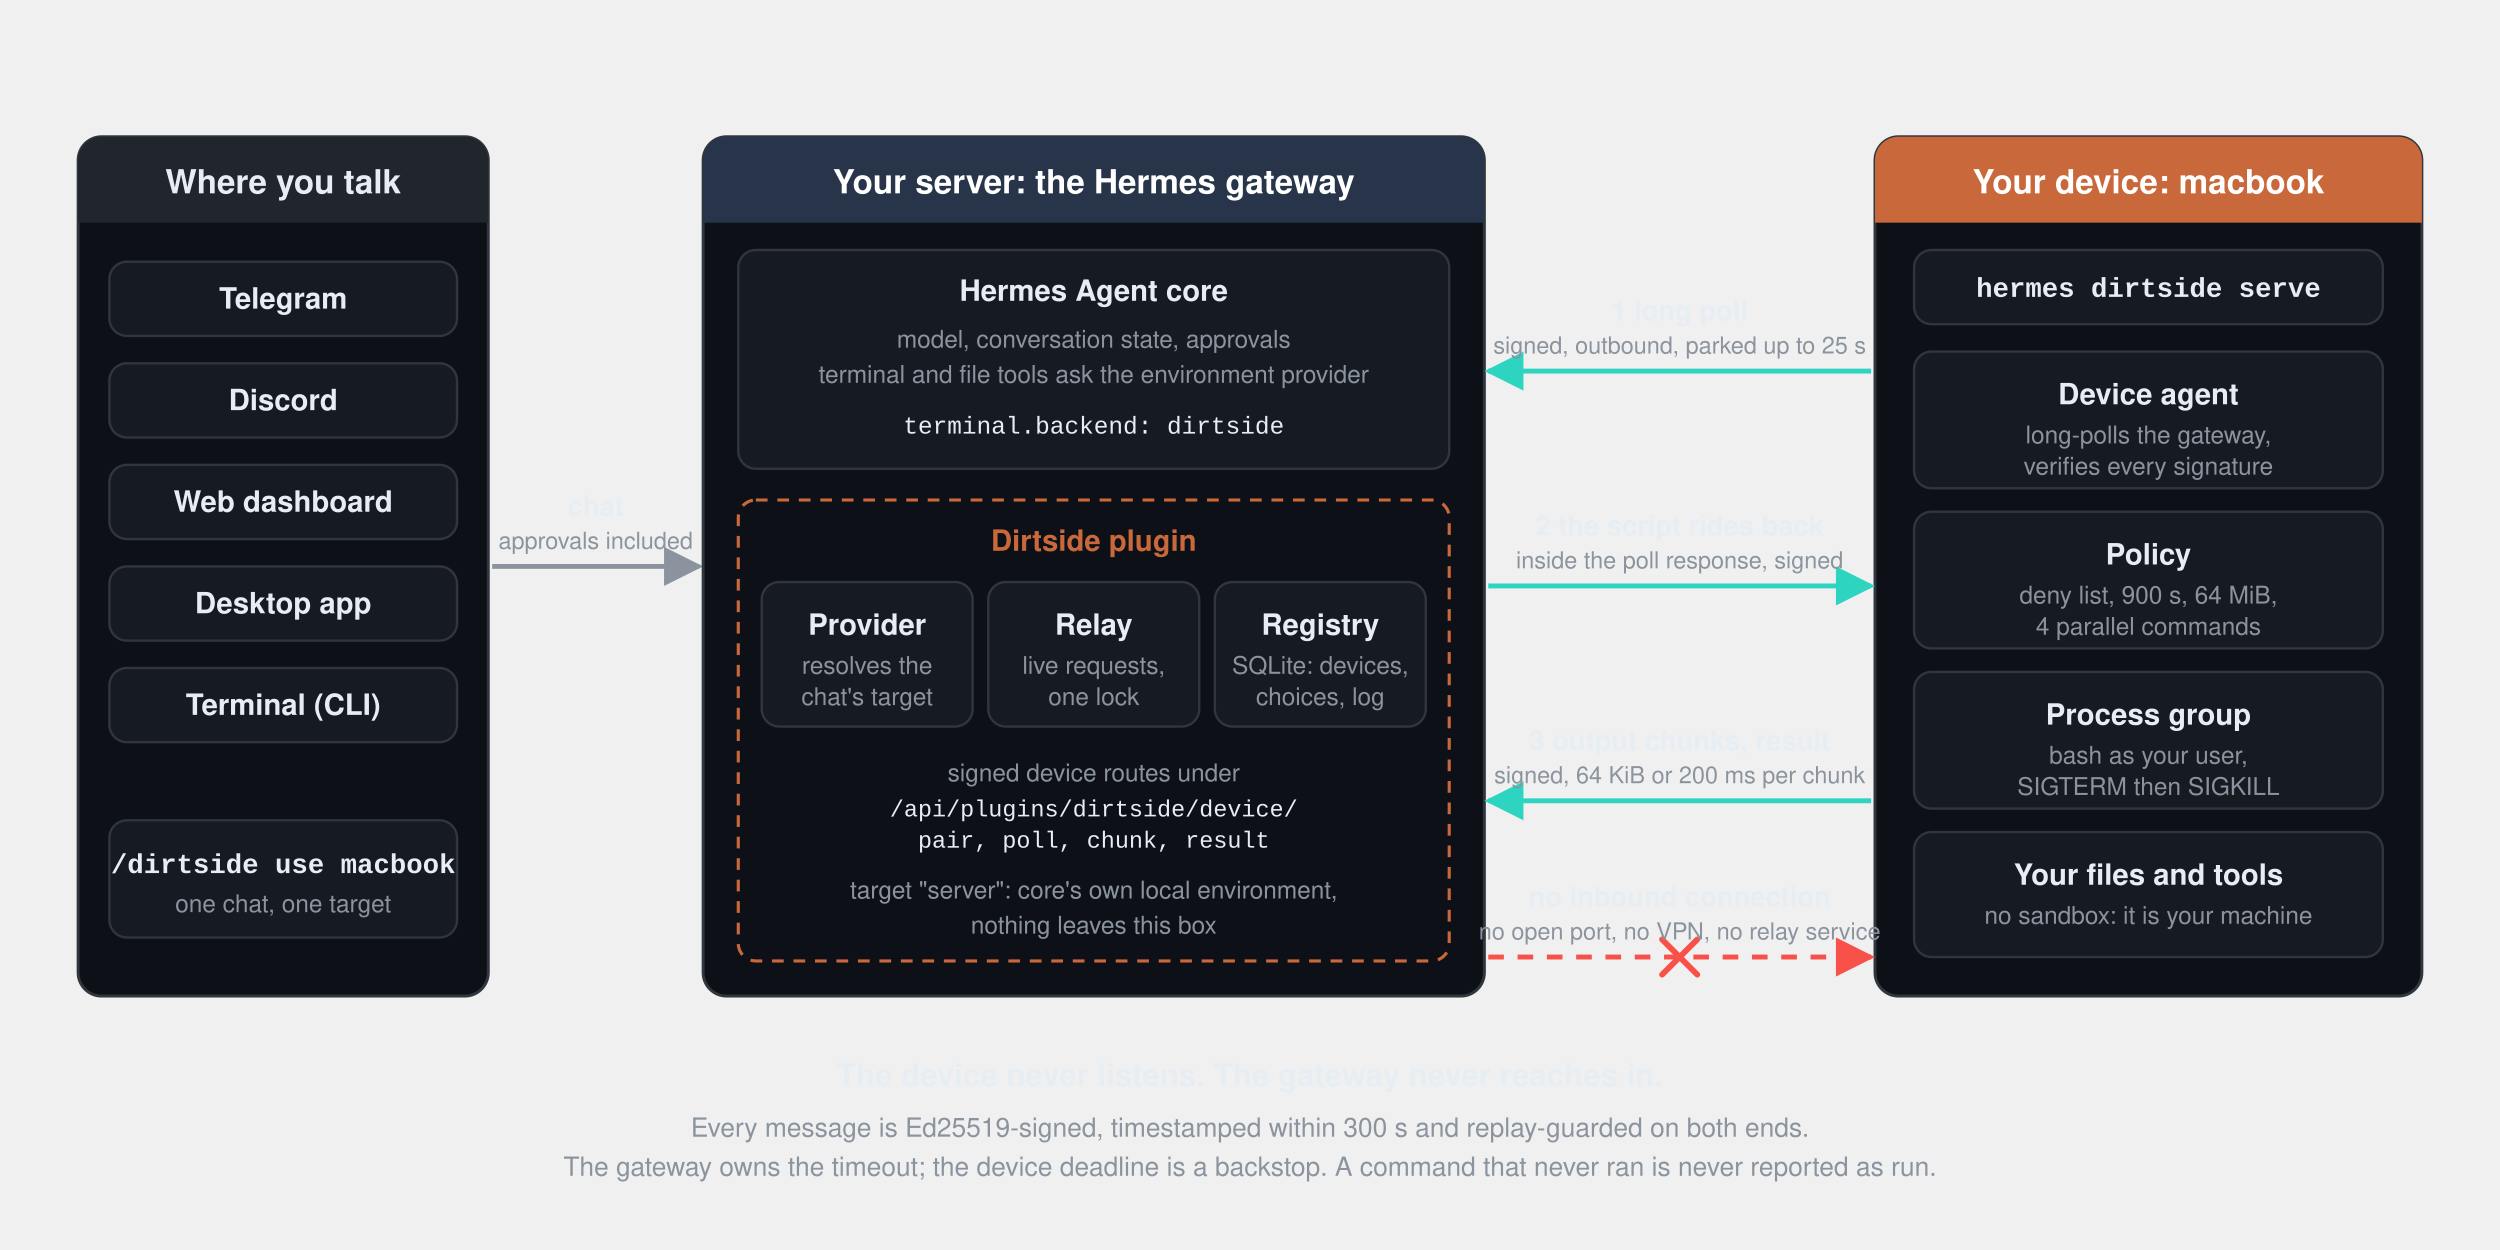
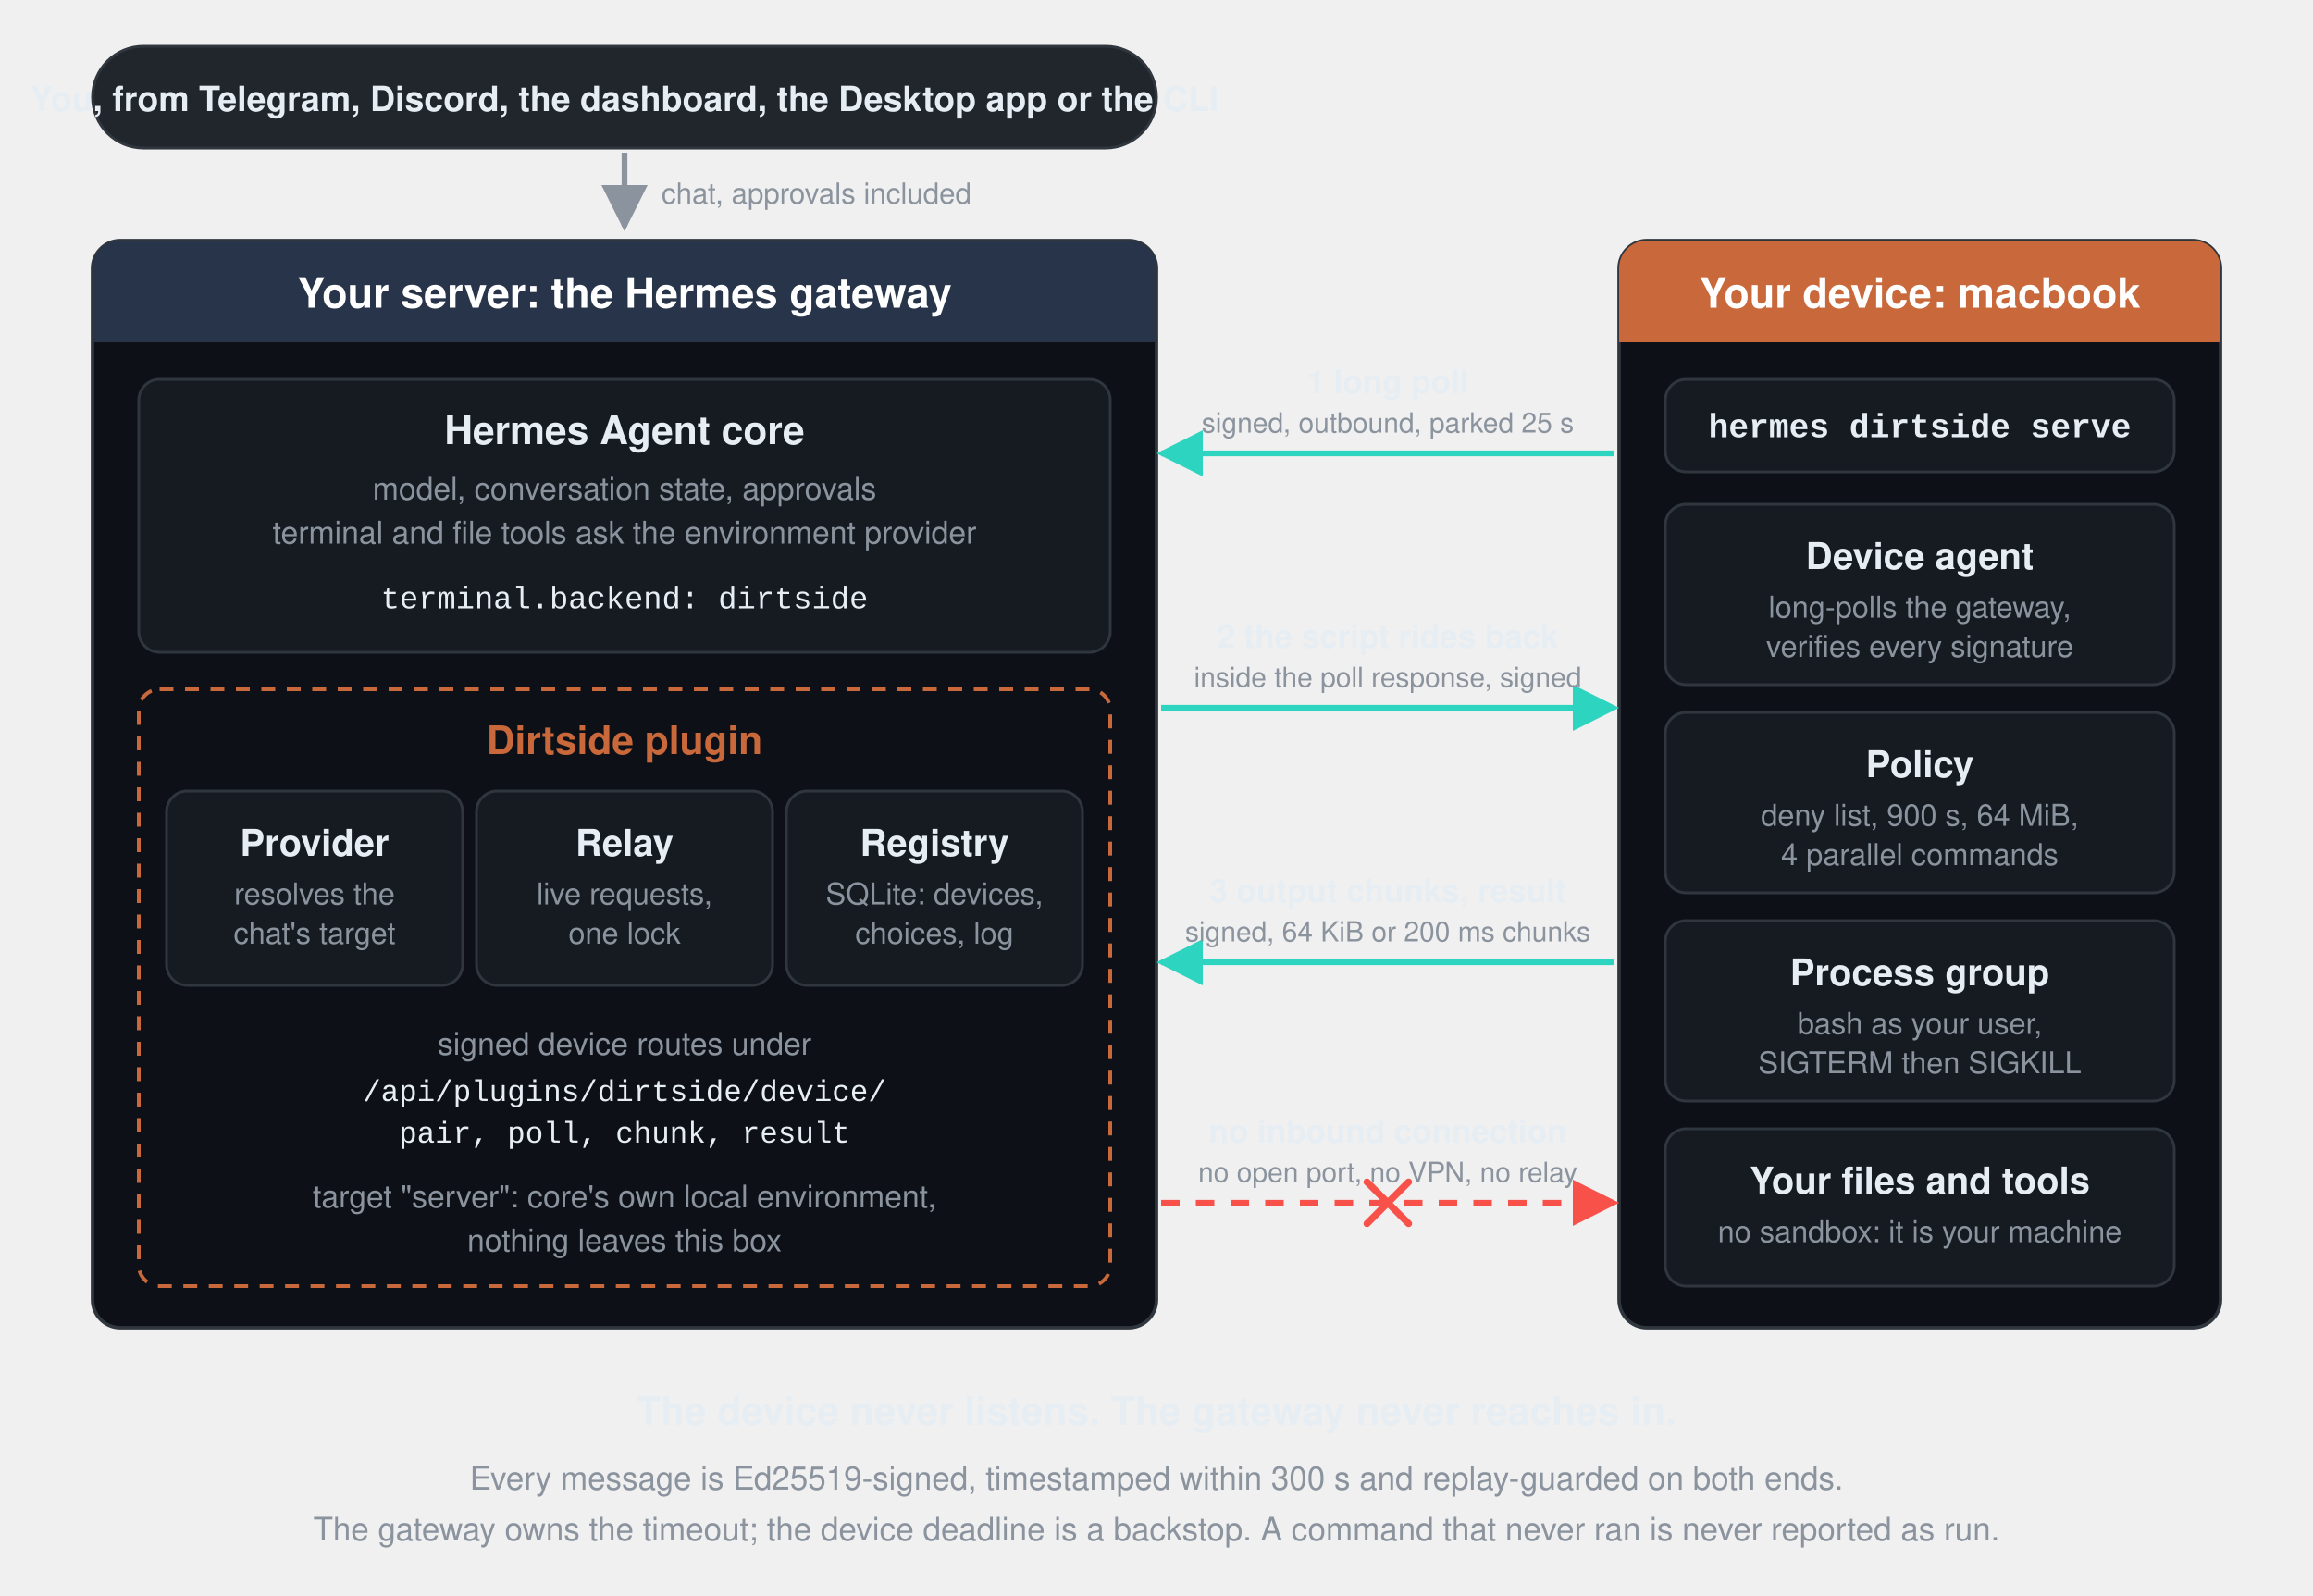
- <svg xmlns="http://www.w3.org/2000/svg" viewBox="0 0 1280 640" width="1280" height="640" role="img" aria-label="Dirtside architecture: chat surfaces, the Hermes gateway with the Dirtside plugin, and a device agent that only dials out">
+ <svg xmlns="http://www.w3.org/2000/svg" viewBox="0 0 1000 690" width="1000" height="690" role="img" aria-label="Dirtside architecture: the Hermes gateway with the Dirtside plugin, and a device agent that only dials out">
  <defs>
    <marker id="arrow-teal" viewBox="0 0 10 10" refX="9" refY="5" markerWidth="8" markerHeight="8" orient="auto-start-reverse">
      <path d="M0 0 L10 5 L0 10 z" fill="#2DD4BF" />
    </marker>
    <marker id="arrow-red" viewBox="0 0 10 10" refX="9" refY="5" markerWidth="8" markerHeight="8" orient="auto-start-reverse">
      <path d="M0 0 L10 5 L0 10 z" fill="#F85149" />
    </marker>
    <marker id="arrow-text" viewBox="0 0 10 10" refX="9" refY="5" markerWidth="8" markerHeight="8" orient="auto-start-reverse">
      <path d="M0 0 L10 5 L0 10 z" fill="#8B949E" />
    </marker>
  </defs>
-   <rect x="40" y="70" width="210" height="440" rx="12" fill="#0D1117" stroke="#30363D" stroke-width="1.5" />
-   <path d="M40 82 a12 12 0 0 1 12 -12 h186 a12 12 0 0 1 12 12 v32 h-210 z" fill="#21262D" />
-   <text x="145.0" y="99" text-anchor="middle" font-family="-apple-system, BlinkMacSystemFont, 'Segoe UI', Helvetica, Arial, sans-serif" font-size="17" font-weight="700" fill="#E6EDF3">Where you talk</text>
-   <rect x="56" y="134" width="178" height="38" rx="9" fill="#161B22" stroke="#30363D" stroke-width="1.2" />
-   <text x="145.0" y="158.0" text-anchor="middle" font-family="-apple-system, BlinkMacSystemFont, 'Segoe UI', Helvetica, Arial, sans-serif" font-size="15" font-weight="700" fill="#E6EDF3">Telegram</text>
-   <rect x="56" y="186" width="178" height="38" rx="9" fill="#161B22" stroke="#30363D" stroke-width="1.2" />
-   <text x="145.0" y="210.0" text-anchor="middle" font-family="-apple-system, BlinkMacSystemFont, 'Segoe UI', Helvetica, Arial, sans-serif" font-size="15" font-weight="700" fill="#E6EDF3">Discord</text>
-   <rect x="56" y="238" width="178" height="38" rx="9" fill="#161B22" stroke="#30363D" stroke-width="1.2" />
-   <text x="145.0" y="262.0" text-anchor="middle" font-family="-apple-system, BlinkMacSystemFont, 'Segoe UI', Helvetica, Arial, sans-serif" font-size="15" font-weight="700" fill="#E6EDF3">Web dashboard</text>
-   <rect x="56" y="290" width="178" height="38" rx="9" fill="#161B22" stroke="#30363D" stroke-width="1.2" />
-   <text x="145.0" y="314.0" text-anchor="middle" font-family="-apple-system, BlinkMacSystemFont, 'Segoe UI', Helvetica, Arial, sans-serif" font-size="15" font-weight="700" fill="#E6EDF3">Desktop app</text>
-   <rect x="56" y="342" width="178" height="38" rx="9" fill="#161B22" stroke="#30363D" stroke-width="1.2" />
-   <text x="145.0" y="366.0" text-anchor="middle" font-family="-apple-system, BlinkMacSystemFont, 'Segoe UI', Helvetica, Arial, sans-serif" font-size="15" font-weight="700" fill="#E6EDF3">Terminal (CLI)</text>
-   <rect x="56" y="420" width="178" height="60" rx="9" fill="#161B22" stroke="#30363D" stroke-width="1.2" />
-   <text x="145.0" y="447" text-anchor="middle" font-family="ui-monospace, SFMono-Regular, Menlo, Consolas, 'Liberation Mono', monospace" font-size="14" font-weight="700" fill="#E6EDF3">/dirtside use macbook</text>
-   <text x="145.0" y="467" text-anchor="middle" font-family="-apple-system, BlinkMacSystemFont, 'Segoe UI', Helvetica, Arial, sans-serif" font-size="12.5" fill="#8B949E">one chat, one target</text>
-   <line x1="252" y1="290" x2="358" y2="290" stroke="#8B949E" stroke-width="2.5" marker-end="url(#arrow-text)" />
-   <text x="305.0" y="264" text-anchor="middle" font-family="-apple-system, BlinkMacSystemFont, 'Segoe UI', Helvetica, Arial, sans-serif" font-size="14" font-weight="700" fill="#E6EDF3">chat</text>
-   <text x="305.0" y="281" text-anchor="middle" font-family="-apple-system, BlinkMacSystemFont, 'Segoe UI', Helvetica, Arial, sans-serif" font-size="12" fill="#8B949E">approvals included</text>
-   <rect x="360" y="70" width="400" height="440" rx="12" fill="#0D1117" stroke="#30363D" stroke-width="1.5" />
-   <path d="M360 82 a12 12 0 0 1 12 -12 h376 a12 12 0 0 1 12 12 v32 h-400 z" fill="#273449" />
-   <text x="560.0" y="99" text-anchor="middle" font-family="-apple-system, BlinkMacSystemFont, 'Segoe UI', Helvetica, Arial, sans-serif" font-size="17" font-weight="700" fill="#FFFFFF">Your server: the Hermes gateway</text>
-   <rect x="378" y="128" width="364" height="112" rx="9" fill="#161B22" stroke="#30363D" stroke-width="1.2" />
-   <text x="560" y="154" text-anchor="middle" font-family="-apple-system, BlinkMacSystemFont, 'Segoe UI', Helvetica, Arial, sans-serif" font-size="15" font-weight="700" fill="#E6EDF3">Hermes Agent core</text>
-   <text x="560" y="178" text-anchor="middle" font-family="-apple-system, BlinkMacSystemFont, 'Segoe UI', Helvetica, Arial, sans-serif" font-size="12.5" fill="#8B949E">model, conversation state, approvals</text>
-   <text x="560" y="196" text-anchor="middle" font-family="-apple-system, BlinkMacSystemFont, 'Segoe UI', Helvetica, Arial, sans-serif" font-size="12.5" fill="#8B949E">terminal and file tools ask the environment provider</text>
-   <text x="560" y="222" text-anchor="middle" font-family="ui-monospace, SFMono-Regular, Menlo, Consolas, 'Liberation Mono', monospace" font-size="12.5" fill="#E6EDF3">terminal.backend: dirtside</text>
-   <rect x="378" y="256" width="364" height="236" rx="9" fill="none" stroke="#C9683A" stroke-width="1.6" stroke-dasharray="6 5" />
-   <text x="560" y="282" text-anchor="middle" font-family="-apple-system, BlinkMacSystemFont, 'Segoe UI', Helvetica, Arial, sans-serif" font-size="15" font-weight="700" fill="#C9683A">Dirtside plugin</text>
-   <rect x="390" y="298" width="108" height="74" rx="9" fill="#161B22" stroke="#30363D" stroke-width="1.2" />
-   <text x="444.0" y="325" text-anchor="middle" font-family="-apple-system, BlinkMacSystemFont, 'Segoe UI', Helvetica, Arial, sans-serif" font-size="15" font-weight="700" fill="#E6EDF3">Provider</text>
-   <text x="444.0" y="345" text-anchor="middle" font-family="-apple-system, BlinkMacSystemFont, 'Segoe UI', Helvetica, Arial, sans-serif" font-size="12.5" fill="#8B949E">resolves the</text>
-   <text x="444.0" y="361" text-anchor="middle" font-family="-apple-system, BlinkMacSystemFont, 'Segoe UI', Helvetica, Arial, sans-serif" font-size="12.5" fill="#8B949E">chat's target</text>
-   <rect x="506" y="298" width="108" height="74" rx="9" fill="#161B22" stroke="#30363D" stroke-width="1.2" />
-   <text x="560.0" y="325" text-anchor="middle" font-family="-apple-system, BlinkMacSystemFont, 'Segoe UI', Helvetica, Arial, sans-serif" font-size="15" font-weight="700" fill="#E6EDF3">Relay</text>
-   <text x="560.0" y="345" text-anchor="middle" font-family="-apple-system, BlinkMacSystemFont, 'Segoe UI', Helvetica, Arial, sans-serif" font-size="12.5" fill="#8B949E">live requests,</text>
-   <text x="560.0" y="361" text-anchor="middle" font-family="-apple-system, BlinkMacSystemFont, 'Segoe UI', Helvetica, Arial, sans-serif" font-size="12.5" fill="#8B949E">one lock</text>
-   <rect x="622" y="298" width="108" height="74" rx="9" fill="#161B22" stroke="#30363D" stroke-width="1.2" />
-   <text x="676.0" y="325" text-anchor="middle" font-family="-apple-system, BlinkMacSystemFont, 'Segoe UI', Helvetica, Arial, sans-serif" font-size="15" font-weight="700" fill="#E6EDF3">Registry</text>
-   <text x="676.0" y="345" text-anchor="middle" font-family="-apple-system, BlinkMacSystemFont, 'Segoe UI', Helvetica, Arial, sans-serif" font-size="12.5" fill="#8B949E">SQLite: devices,</text>
-   <text x="676.0" y="361" text-anchor="middle" font-family="-apple-system, BlinkMacSystemFont, 'Segoe UI', Helvetica, Arial, sans-serif" font-size="12.5" fill="#8B949E">choices, log</text>
-   <text x="560" y="400" text-anchor="middle" font-family="-apple-system, BlinkMacSystemFont, 'Segoe UI', Helvetica, Arial, sans-serif" font-size="12.5" fill="#8B949E">signed device routes under</text>
-   <text x="560" y="418" text-anchor="middle" font-family="ui-monospace, SFMono-Regular, Menlo, Consolas, 'Liberation Mono', monospace" font-size="12" fill="#E6EDF3">/api/plugins/dirtside/device/</text>
-   <text x="560" y="434" text-anchor="middle" font-family="ui-monospace, SFMono-Regular, Menlo, Consolas, 'Liberation Mono', monospace" font-size="12" fill="#E6EDF3">pair, poll, chunk, result</text>
-   <text x="560" y="460" text-anchor="middle" font-family="-apple-system, BlinkMacSystemFont, 'Segoe UI', Helvetica, Arial, sans-serif" font-size="12.5" fill="#8B949E">target "server": core's own local environment,</text>
-   <text x="560" y="478" text-anchor="middle" font-family="-apple-system, BlinkMacSystemFont, 'Segoe UI', Helvetica, Arial, sans-serif" font-size="12.5" fill="#8B949E">nothing leaves this box</text>
-   <rect x="960" y="70" width="280" height="440" rx="12" fill="#0D1117" stroke="#30363D" stroke-width="1.5" />
-   <path d="M960 82 a12 12 0 0 1 12 -12 h256 a12 12 0 0 1 12 12 v32 h-280 z" fill="#C9683A" />
-   <text x="1100.0" y="99" text-anchor="middle" font-family="-apple-system, BlinkMacSystemFont, 'Segoe UI', Helvetica, Arial, sans-serif" font-size="17" font-weight="700" fill="#FFFFFF">Your device: macbook</text>
-   <rect x="980" y="128" width="240" height="38" rx="9" fill="#161B22" stroke="#30363D" stroke-width="1.2" />
-   <text x="1100.0" y="152.0" text-anchor="middle" font-family="ui-monospace, SFMono-Regular, Menlo, Consolas, 'Liberation Mono', monospace" font-size="14" font-weight="700" fill="#E6EDF3">hermes dirtside serve</text>
-   <rect x="980" y="180" width="240" height="70" rx="9" fill="#161B22" stroke="#30363D" stroke-width="1.2" />
-   <text x="1100.0" y="207" text-anchor="middle" font-family="-apple-system, BlinkMacSystemFont, 'Segoe UI', Helvetica, Arial, sans-serif" font-size="15" font-weight="700" fill="#E6EDF3">Device agent</text>
-   <text x="1100.0" y="227" text-anchor="middle" font-family="-apple-system, BlinkMacSystemFont, 'Segoe UI', Helvetica, Arial, sans-serif" font-size="12.5" fill="#8B949E">long-polls the gateway,</text>
-   <text x="1100.0" y="243" text-anchor="middle" font-family="-apple-system, BlinkMacSystemFont, 'Segoe UI', Helvetica, Arial, sans-serif" font-size="12.5" fill="#8B949E">verifies every signature</text>
-   <rect x="980" y="262" width="240" height="70" rx="9" fill="#161B22" stroke="#30363D" stroke-width="1.2" />
-   <text x="1100.0" y="289" text-anchor="middle" font-family="-apple-system, BlinkMacSystemFont, 'Segoe UI', Helvetica, Arial, sans-serif" font-size="15" font-weight="700" fill="#E6EDF3">Policy</text>
-   <text x="1100.0" y="309" text-anchor="middle" font-family="-apple-system, BlinkMacSystemFont, 'Segoe UI', Helvetica, Arial, sans-serif" font-size="12.5" fill="#8B949E">deny list, 900 s, 64 MiB,</text>
-   <text x="1100.0" y="325" text-anchor="middle" font-family="-apple-system, BlinkMacSystemFont, 'Segoe UI', Helvetica, Arial, sans-serif" font-size="12.5" fill="#8B949E">4 parallel commands</text>
-   <rect x="980" y="344" width="240" height="70" rx="9" fill="#161B22" stroke="#30363D" stroke-width="1.2" />
-   <text x="1100.0" y="371" text-anchor="middle" font-family="-apple-system, BlinkMacSystemFont, 'Segoe UI', Helvetica, Arial, sans-serif" font-size="15" font-weight="700" fill="#E6EDF3">Process group</text>
-   <text x="1100.0" y="391" text-anchor="middle" font-family="-apple-system, BlinkMacSystemFont, 'Segoe UI', Helvetica, Arial, sans-serif" font-size="12.5" fill="#8B949E">bash as your user,</text>
-   <text x="1100.0" y="407" text-anchor="middle" font-family="-apple-system, BlinkMacSystemFont, 'Segoe UI', Helvetica, Arial, sans-serif" font-size="12.5" fill="#8B949E">SIGTERM then SIGKILL</text>
-   <rect x="980" y="426" width="240" height="64" rx="9" fill="#161B22" stroke="#30363D" stroke-width="1.2" />
-   <text x="1100.0" y="453" text-anchor="middle" font-family="-apple-system, BlinkMacSystemFont, 'Segoe UI', Helvetica, Arial, sans-serif" font-size="15" font-weight="700" fill="#E6EDF3">Your files and tools</text>
-   <text x="1100.0" y="473" text-anchor="middle" font-family="-apple-system, BlinkMacSystemFont, 'Segoe UI', Helvetica, Arial, sans-serif" font-size="12.5" fill="#8B949E">no sandbox: it is your machine</text>
-   <line x1="958" y1="190" x2="762" y2="190" stroke="#2DD4BF" stroke-width="2.5" marker-end="url(#arrow-teal)" />
-   <text x="860.0" y="164" text-anchor="middle" font-family="-apple-system, BlinkMacSystemFont, 'Segoe UI', Helvetica, Arial, sans-serif" font-size="14" font-weight="700" fill="#E6EDF3">1  long poll</text>
-   <text x="860.0" y="181" text-anchor="middle" font-family="-apple-system, BlinkMacSystemFont, 'Segoe UI', Helvetica, Arial, sans-serif" font-size="12" fill="#8B949E">signed, outbound, parked up to 25 s</text>
-   <line x1="762" y1="300" x2="958" y2="300" stroke="#2DD4BF" stroke-width="2.5" marker-end="url(#arrow-teal)" />
-   <text x="860.0" y="274" text-anchor="middle" font-family="-apple-system, BlinkMacSystemFont, 'Segoe UI', Helvetica, Arial, sans-serif" font-size="14" font-weight="700" fill="#E6EDF3">2  the script rides back</text>
-   <text x="860.0" y="291" text-anchor="middle" font-family="-apple-system, BlinkMacSystemFont, 'Segoe UI', Helvetica, Arial, sans-serif" font-size="12" fill="#8B949E">inside the poll response, signed</text>
-   <line x1="958" y1="410" x2="762" y2="410" stroke="#2DD4BF" stroke-width="2.5" marker-end="url(#arrow-teal)" />
-   <text x="860.0" y="384" text-anchor="middle" font-family="-apple-system, BlinkMacSystemFont, 'Segoe UI', Helvetica, Arial, sans-serif" font-size="14" font-weight="700" fill="#E6EDF3">3  output chunks, result</text>
-   <text x="860.0" y="401" text-anchor="middle" font-family="-apple-system, BlinkMacSystemFont, 'Segoe UI', Helvetica, Arial, sans-serif" font-size="12" fill="#8B949E">signed, 64 KiB or 200 ms per chunk</text>
-   <line x1="762" y1="490" x2="958" y2="490" stroke="#F85149" stroke-width="2.5" marker-end="url(#arrow-red)" stroke-dasharray="8 7" />
-   <line x1="851.0" y1="481" x2="869.0" y2="499" stroke="#F85149" stroke-width="3" stroke-linecap="round" />
-   <line x1="851.0" y1="499" x2="869.0" y2="481" stroke="#F85149" stroke-width="3" stroke-linecap="round" />
-   <text x="860.0" y="464" text-anchor="middle" font-family="-apple-system, BlinkMacSystemFont, 'Segoe UI', Helvetica, Arial, sans-serif" font-size="14" font-weight="700" fill="#E6EDF3">no inbound connection</text>
-   <text x="860.0" y="481" text-anchor="middle" font-family="-apple-system, BlinkMacSystemFont, 'Segoe UI', Helvetica, Arial, sans-serif" font-size="12" fill="#8B949E">no open port, no VPN, no relay service</text>
-   <text x="640" y="556" text-anchor="middle" font-family="-apple-system, BlinkMacSystemFont, 'Segoe UI', Helvetica, Arial, sans-serif" font-size="16" font-weight="600" fill="#E6EDF3">The device never listens. The gateway never reaches in.</text>
-   <text x="640" y="582" text-anchor="middle" font-family="-apple-system, BlinkMacSystemFont, 'Segoe UI', Helvetica, Arial, sans-serif" font-size="13.5" fill="#8B949E">Every message is Ed25519-signed, timestamped within 300 s and replay-guarded on both ends.</text>
-   <text x="640" y="602" text-anchor="middle" font-family="-apple-system, BlinkMacSystemFont, 'Segoe UI', Helvetica, Arial, sans-serif" font-size="13.5" fill="#8B949E">The gateway owns the timeout; the device deadline is a backstop. A command that never ran is never reported as run.</text>
+   <rect x="40" y="20" width="460" height="44" rx="22" fill="#21262D" stroke="#30363D" stroke-width="1.2" />
+   <text x="270" y="48" text-anchor="middle" font-family="-apple-system, BlinkMacSystemFont, 'Segoe UI', Helvetica, Arial, sans-serif" font-size="15" font-weight="600" fill="#E6EDF3">You, from Telegram, Discord, the dashboard, the Desktop app or the CLI</text>
+   <line x1="270" y1="66" x2="270" y2="98" stroke="#8B949E" stroke-width="2.5" marker-end="url(#arrow-text)" />
+   <text x="286" y="88" font-family="-apple-system, BlinkMacSystemFont, 'Segoe UI', Helvetica, Arial, sans-serif" font-size="12.5" fill="#8B949E">chat, approvals included</text>
+   <rect x="40" y="104" width="460" height="470" rx="12" fill="#0D1117" stroke="#30363D" stroke-width="1.5" />
+   <path d="M40 116 a12 12 0 0 1 12 -12 h436 a12 12 0 0 1 12 12 v32 h-460 z" fill="#273449" />
+   <text x="270.0" y="133" text-anchor="middle" font-family="-apple-system, BlinkMacSystemFont, 'Segoe UI', Helvetica, Arial, sans-serif" font-size="18" font-weight="700" fill="#FFFFFF">Your server: the Hermes gateway</text>
+   <rect x="60" y="164" width="420" height="118" rx="9" fill="#161B22" stroke="#30363D" stroke-width="1.2" />
+   <text x="270" y="192" text-anchor="middle" font-family="-apple-system, BlinkMacSystemFont, 'Segoe UI', Helvetica, Arial, sans-serif" font-size="17" font-weight="700" fill="#E6EDF3">Hermes Agent core</text>
+   <text x="270" y="216" text-anchor="middle" font-family="-apple-system, BlinkMacSystemFont, 'Segoe UI', Helvetica, Arial, sans-serif" font-size="13.5" fill="#8B949E">model, conversation state, approvals</text>
+   <text x="270" y="235" text-anchor="middle" font-family="-apple-system, BlinkMacSystemFont, 'Segoe UI', Helvetica, Arial, sans-serif" font-size="13.5" fill="#8B949E">terminal and file tools ask the environment provider</text>
+   <text x="270" y="263" text-anchor="middle" font-family="ui-monospace, SFMono-Regular, Menlo, Consolas, 'Liberation Mono', monospace" font-size="13.5" fill="#E6EDF3">terminal.backend: dirtside</text>
+   <rect x="60" y="298" width="420" height="258" rx="9" fill="none" stroke="#C9683A" stroke-width="1.6" stroke-dasharray="6 5" />
+   <text x="270" y="326" text-anchor="middle" font-family="-apple-system, BlinkMacSystemFont, 'Segoe UI', Helvetica, Arial, sans-serif" font-size="17" font-weight="700" fill="#C9683A">Dirtside plugin</text>
+   <rect x="72" y="342" width="128" height="84" rx="9" fill="#161B22" stroke="#30363D" stroke-width="1.2" />
+   <text x="136.0" y="370" text-anchor="middle" font-family="-apple-system, BlinkMacSystemFont, 'Segoe UI', Helvetica, Arial, sans-serif" font-size="16" font-weight="700" fill="#E6EDF3">Provider</text>
+   <text x="136.0" y="391" text-anchor="middle" font-family="-apple-system, BlinkMacSystemFont, 'Segoe UI', Helvetica, Arial, sans-serif" font-size="13" fill="#8B949E">resolves the</text>
+   <text x="136.0" y="408" text-anchor="middle" font-family="-apple-system, BlinkMacSystemFont, 'Segoe UI', Helvetica, Arial, sans-serif" font-size="13" fill="#8B949E">chat's target</text>
+   <rect x="206" y="342" width="128" height="84" rx="9" fill="#161B22" stroke="#30363D" stroke-width="1.2" />
+   <text x="270.0" y="370" text-anchor="middle" font-family="-apple-system, BlinkMacSystemFont, 'Segoe UI', Helvetica, Arial, sans-serif" font-size="16" font-weight="700" fill="#E6EDF3">Relay</text>
+   <text x="270.0" y="391" text-anchor="middle" font-family="-apple-system, BlinkMacSystemFont, 'Segoe UI', Helvetica, Arial, sans-serif" font-size="13" fill="#8B949E">live requests,</text>
+   <text x="270.0" y="408" text-anchor="middle" font-family="-apple-system, BlinkMacSystemFont, 'Segoe UI', Helvetica, Arial, sans-serif" font-size="13" fill="#8B949E">one lock</text>
+   <rect x="340" y="342" width="128" height="84" rx="9" fill="#161B22" stroke="#30363D" stroke-width="1.2" />
+   <text x="404.0" y="370" text-anchor="middle" font-family="-apple-system, BlinkMacSystemFont, 'Segoe UI', Helvetica, Arial, sans-serif" font-size="16" font-weight="700" fill="#E6EDF3">Registry</text>
+   <text x="404.0" y="391" text-anchor="middle" font-family="-apple-system, BlinkMacSystemFont, 'Segoe UI', Helvetica, Arial, sans-serif" font-size="13" fill="#8B949E">SQLite: devices,</text>
+   <text x="404.0" y="408" text-anchor="middle" font-family="-apple-system, BlinkMacSystemFont, 'Segoe UI', Helvetica, Arial, sans-serif" font-size="13" fill="#8B949E">choices, log</text>
+   <text x="270" y="456" text-anchor="middle" font-family="-apple-system, BlinkMacSystemFont, 'Segoe UI', Helvetica, Arial, sans-serif" font-size="13.5" fill="#8B949E">signed device routes under</text>
+   <text x="270" y="476" text-anchor="middle" font-family="ui-monospace, SFMono-Regular, Menlo, Consolas, 'Liberation Mono', monospace" font-size="13" fill="#E6EDF3">/api/plugins/dirtside/device/</text>
+   <text x="270" y="494" text-anchor="middle" font-family="ui-monospace, SFMono-Regular, Menlo, Consolas, 'Liberation Mono', monospace" font-size="13" fill="#E6EDF3">pair, poll, chunk, result</text>
+   <text x="270" y="522" text-anchor="middle" font-family="-apple-system, BlinkMacSystemFont, 'Segoe UI', Helvetica, Arial, sans-serif" font-size="13.5" fill="#8B949E">target "server": core's own local environment,</text>
+   <text x="270" y="541" text-anchor="middle" font-family="-apple-system, BlinkMacSystemFont, 'Segoe UI', Helvetica, Arial, sans-serif" font-size="13.5" fill="#8B949E">nothing leaves this box</text>
+   <rect x="700" y="104" width="260" height="470" rx="12" fill="#0D1117" stroke="#30363D" stroke-width="1.5" />
+   <path d="M700 116 a12 12 0 0 1 12 -12 h236 a12 12 0 0 1 12 12 v32 h-260 z" fill="#C9683A" />
+   <text x="830.0" y="133" text-anchor="middle" font-family="-apple-system, BlinkMacSystemFont, 'Segoe UI', Helvetica, Arial, sans-serif" font-size="18" font-weight="700" fill="#FFFFFF">Your device: macbook</text>
+   <rect x="720" y="164" width="220" height="40" rx="9" fill="#161B22" stroke="#30363D" stroke-width="1.2" />
+   <text x="830.0" y="189.0" text-anchor="middle" font-family="ui-monospace, SFMono-Regular, Menlo, Consolas, 'Liberation Mono', monospace" font-size="14.5" font-weight="700" fill="#E6EDF3">hermes dirtside serve</text>
+   <rect x="720" y="218" width="220" height="78" rx="9" fill="#161B22" stroke="#30363D" stroke-width="1.2" />
+   <text x="830.0" y="246" text-anchor="middle" font-family="-apple-system, BlinkMacSystemFont, 'Segoe UI', Helvetica, Arial, sans-serif" font-size="16" font-weight="700" fill="#E6EDF3">Device agent</text>
+   <text x="830.0" y="267" text-anchor="middle" font-family="-apple-system, BlinkMacSystemFont, 'Segoe UI', Helvetica, Arial, sans-serif" font-size="13" fill="#8B949E">long-polls the gateway,</text>
+   <text x="830.0" y="284" text-anchor="middle" font-family="-apple-system, BlinkMacSystemFont, 'Segoe UI', Helvetica, Arial, sans-serif" font-size="13" fill="#8B949E">verifies every signature</text>
+   <rect x="720" y="308" width="220" height="78" rx="9" fill="#161B22" stroke="#30363D" stroke-width="1.2" />
+   <text x="830.0" y="336" text-anchor="middle" font-family="-apple-system, BlinkMacSystemFont, 'Segoe UI', Helvetica, Arial, sans-serif" font-size="16" font-weight="700" fill="#E6EDF3">Policy</text>
+   <text x="830.0" y="357" text-anchor="middle" font-family="-apple-system, BlinkMacSystemFont, 'Segoe UI', Helvetica, Arial, sans-serif" font-size="13" fill="#8B949E">deny list, 900 s, 64 MiB,</text>
+   <text x="830.0" y="374" text-anchor="middle" font-family="-apple-system, BlinkMacSystemFont, 'Segoe UI', Helvetica, Arial, sans-serif" font-size="13" fill="#8B949E">4 parallel commands</text>
+   <rect x="720" y="398" width="220" height="78" rx="9" fill="#161B22" stroke="#30363D" stroke-width="1.2" />
+   <text x="830.0" y="426" text-anchor="middle" font-family="-apple-system, BlinkMacSystemFont, 'Segoe UI', Helvetica, Arial, sans-serif" font-size="16" font-weight="700" fill="#E6EDF3">Process group</text>
+   <text x="830.0" y="447" text-anchor="middle" font-family="-apple-system, BlinkMacSystemFont, 'Segoe UI', Helvetica, Arial, sans-serif" font-size="13" fill="#8B949E">bash as your user,</text>
+   <text x="830.0" y="464" text-anchor="middle" font-family="-apple-system, BlinkMacSystemFont, 'Segoe UI', Helvetica, Arial, sans-serif" font-size="13" fill="#8B949E">SIGTERM then SIGKILL</text>
+   <rect x="720" y="488" width="220" height="68" rx="9" fill="#161B22" stroke="#30363D" stroke-width="1.2" />
+   <text x="830.0" y="516" text-anchor="middle" font-family="-apple-system, BlinkMacSystemFont, 'Segoe UI', Helvetica, Arial, sans-serif" font-size="16" font-weight="700" fill="#E6EDF3">Your files and tools</text>
+   <text x="830.0" y="537" text-anchor="middle" font-family="-apple-system, BlinkMacSystemFont, 'Segoe UI', Helvetica, Arial, sans-serif" font-size="13" fill="#8B949E">no sandbox: it is your machine</text>
+   <line x1="698" y1="196" x2="502" y2="196" stroke="#2DD4BF" stroke-width="2.5" marker-end="url(#arrow-teal)" />
+   <text x="600.0" y="170" text-anchor="middle" font-family="-apple-system, BlinkMacSystemFont, 'Segoe UI', Helvetica, Arial, sans-serif" font-size="14" font-weight="700" fill="#E6EDF3">1  long poll</text>
+   <text x="600.0" y="187" text-anchor="middle" font-family="-apple-system, BlinkMacSystemFont, 'Segoe UI', Helvetica, Arial, sans-serif" font-size="12" fill="#8B949E">signed, outbound, parked 25 s</text>
+   <line x1="502" y1="306" x2="698" y2="306" stroke="#2DD4BF" stroke-width="2.5" marker-end="url(#arrow-teal)" />
+   <text x="600.0" y="280" text-anchor="middle" font-family="-apple-system, BlinkMacSystemFont, 'Segoe UI', Helvetica, Arial, sans-serif" font-size="14" font-weight="700" fill="#E6EDF3">2  the script rides back</text>
+   <text x="600.0" y="297" text-anchor="middle" font-family="-apple-system, BlinkMacSystemFont, 'Segoe UI', Helvetica, Arial, sans-serif" font-size="12" fill="#8B949E">inside the poll response, signed</text>
+   <line x1="698" y1="416" x2="502" y2="416" stroke="#2DD4BF" stroke-width="2.5" marker-end="url(#arrow-teal)" />
+   <text x="600.0" y="390" text-anchor="middle" font-family="-apple-system, BlinkMacSystemFont, 'Segoe UI', Helvetica, Arial, sans-serif" font-size="14" font-weight="700" fill="#E6EDF3">3  output chunks, result</text>
+   <text x="600.0" y="407" text-anchor="middle" font-family="-apple-system, BlinkMacSystemFont, 'Segoe UI', Helvetica, Arial, sans-serif" font-size="12" fill="#8B949E">signed, 64 KiB or 200 ms chunks</text>
+   <line x1="502" y1="520" x2="698" y2="520" stroke="#F85149" stroke-width="2.5" marker-end="url(#arrow-red)" stroke-dasharray="8 7" />
+   <line x1="591.0" y1="511" x2="609.0" y2="529" stroke="#F85149" stroke-width="3" stroke-linecap="round" />
+   <line x1="591.0" y1="529" x2="609.0" y2="511" stroke="#F85149" stroke-width="3" stroke-linecap="round" />
+   <text x="600.0" y="494" text-anchor="middle" font-family="-apple-system, BlinkMacSystemFont, 'Segoe UI', Helvetica, Arial, sans-serif" font-size="14" font-weight="700" fill="#E6EDF3">no inbound connection</text>
+   <text x="600.0" y="511" text-anchor="middle" font-family="-apple-system, BlinkMacSystemFont, 'Segoe UI', Helvetica, Arial, sans-serif" font-size="12" fill="#8B949E">no open port, no VPN, no relay</text>
+   <text x="500" y="616" text-anchor="middle" font-family="-apple-system, BlinkMacSystemFont, 'Segoe UI', Helvetica, Arial, sans-serif" font-size="17" font-weight="600" fill="#E6EDF3">The device never listens. The gateway never reaches in.</text>
+   <text x="500" y="644" text-anchor="middle" font-family="-apple-system, BlinkMacSystemFont, 'Segoe UI', Helvetica, Arial, sans-serif" font-size="14" fill="#8B949E">Every message is Ed25519-signed, timestamped within 300 s and replay-guarded on both ends.</text>
+   <text x="500" y="666" text-anchor="middle" font-family="-apple-system, BlinkMacSystemFont, 'Segoe UI', Helvetica, Arial, sans-serif" font-size="14" fill="#8B949E">The gateway owns the timeout; the device deadline is a backstop. A command that never ran is never reported as run.</text>
</svg>
